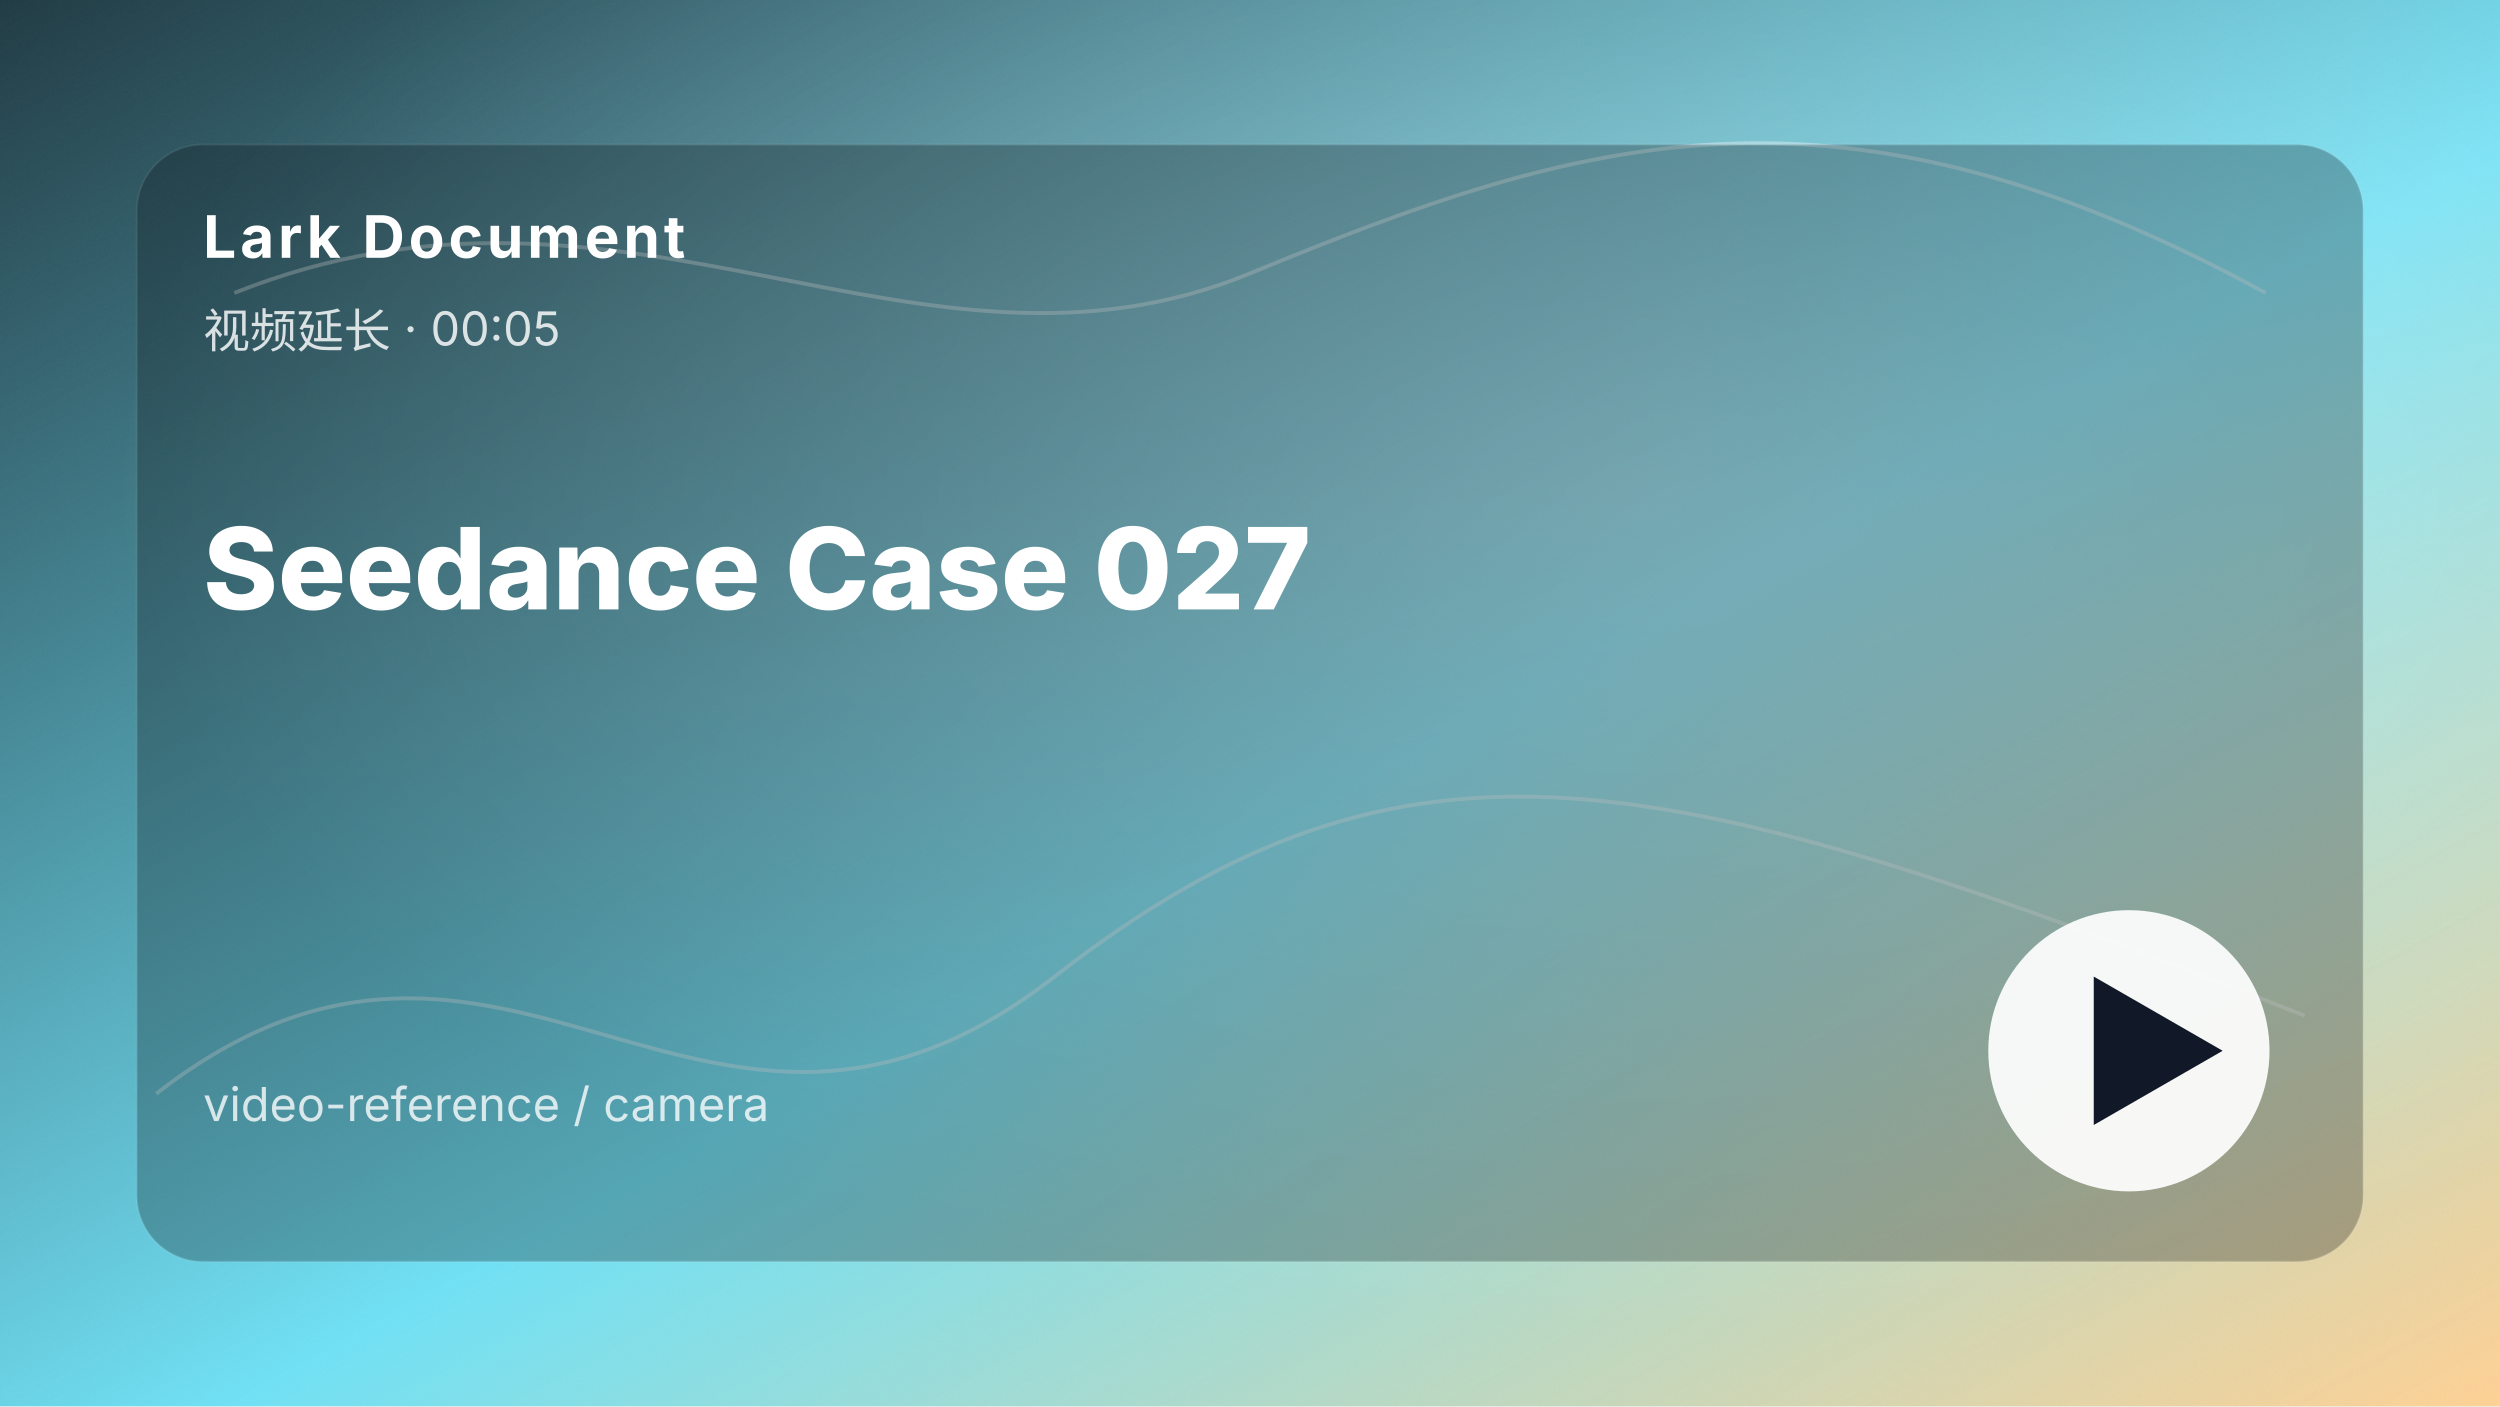
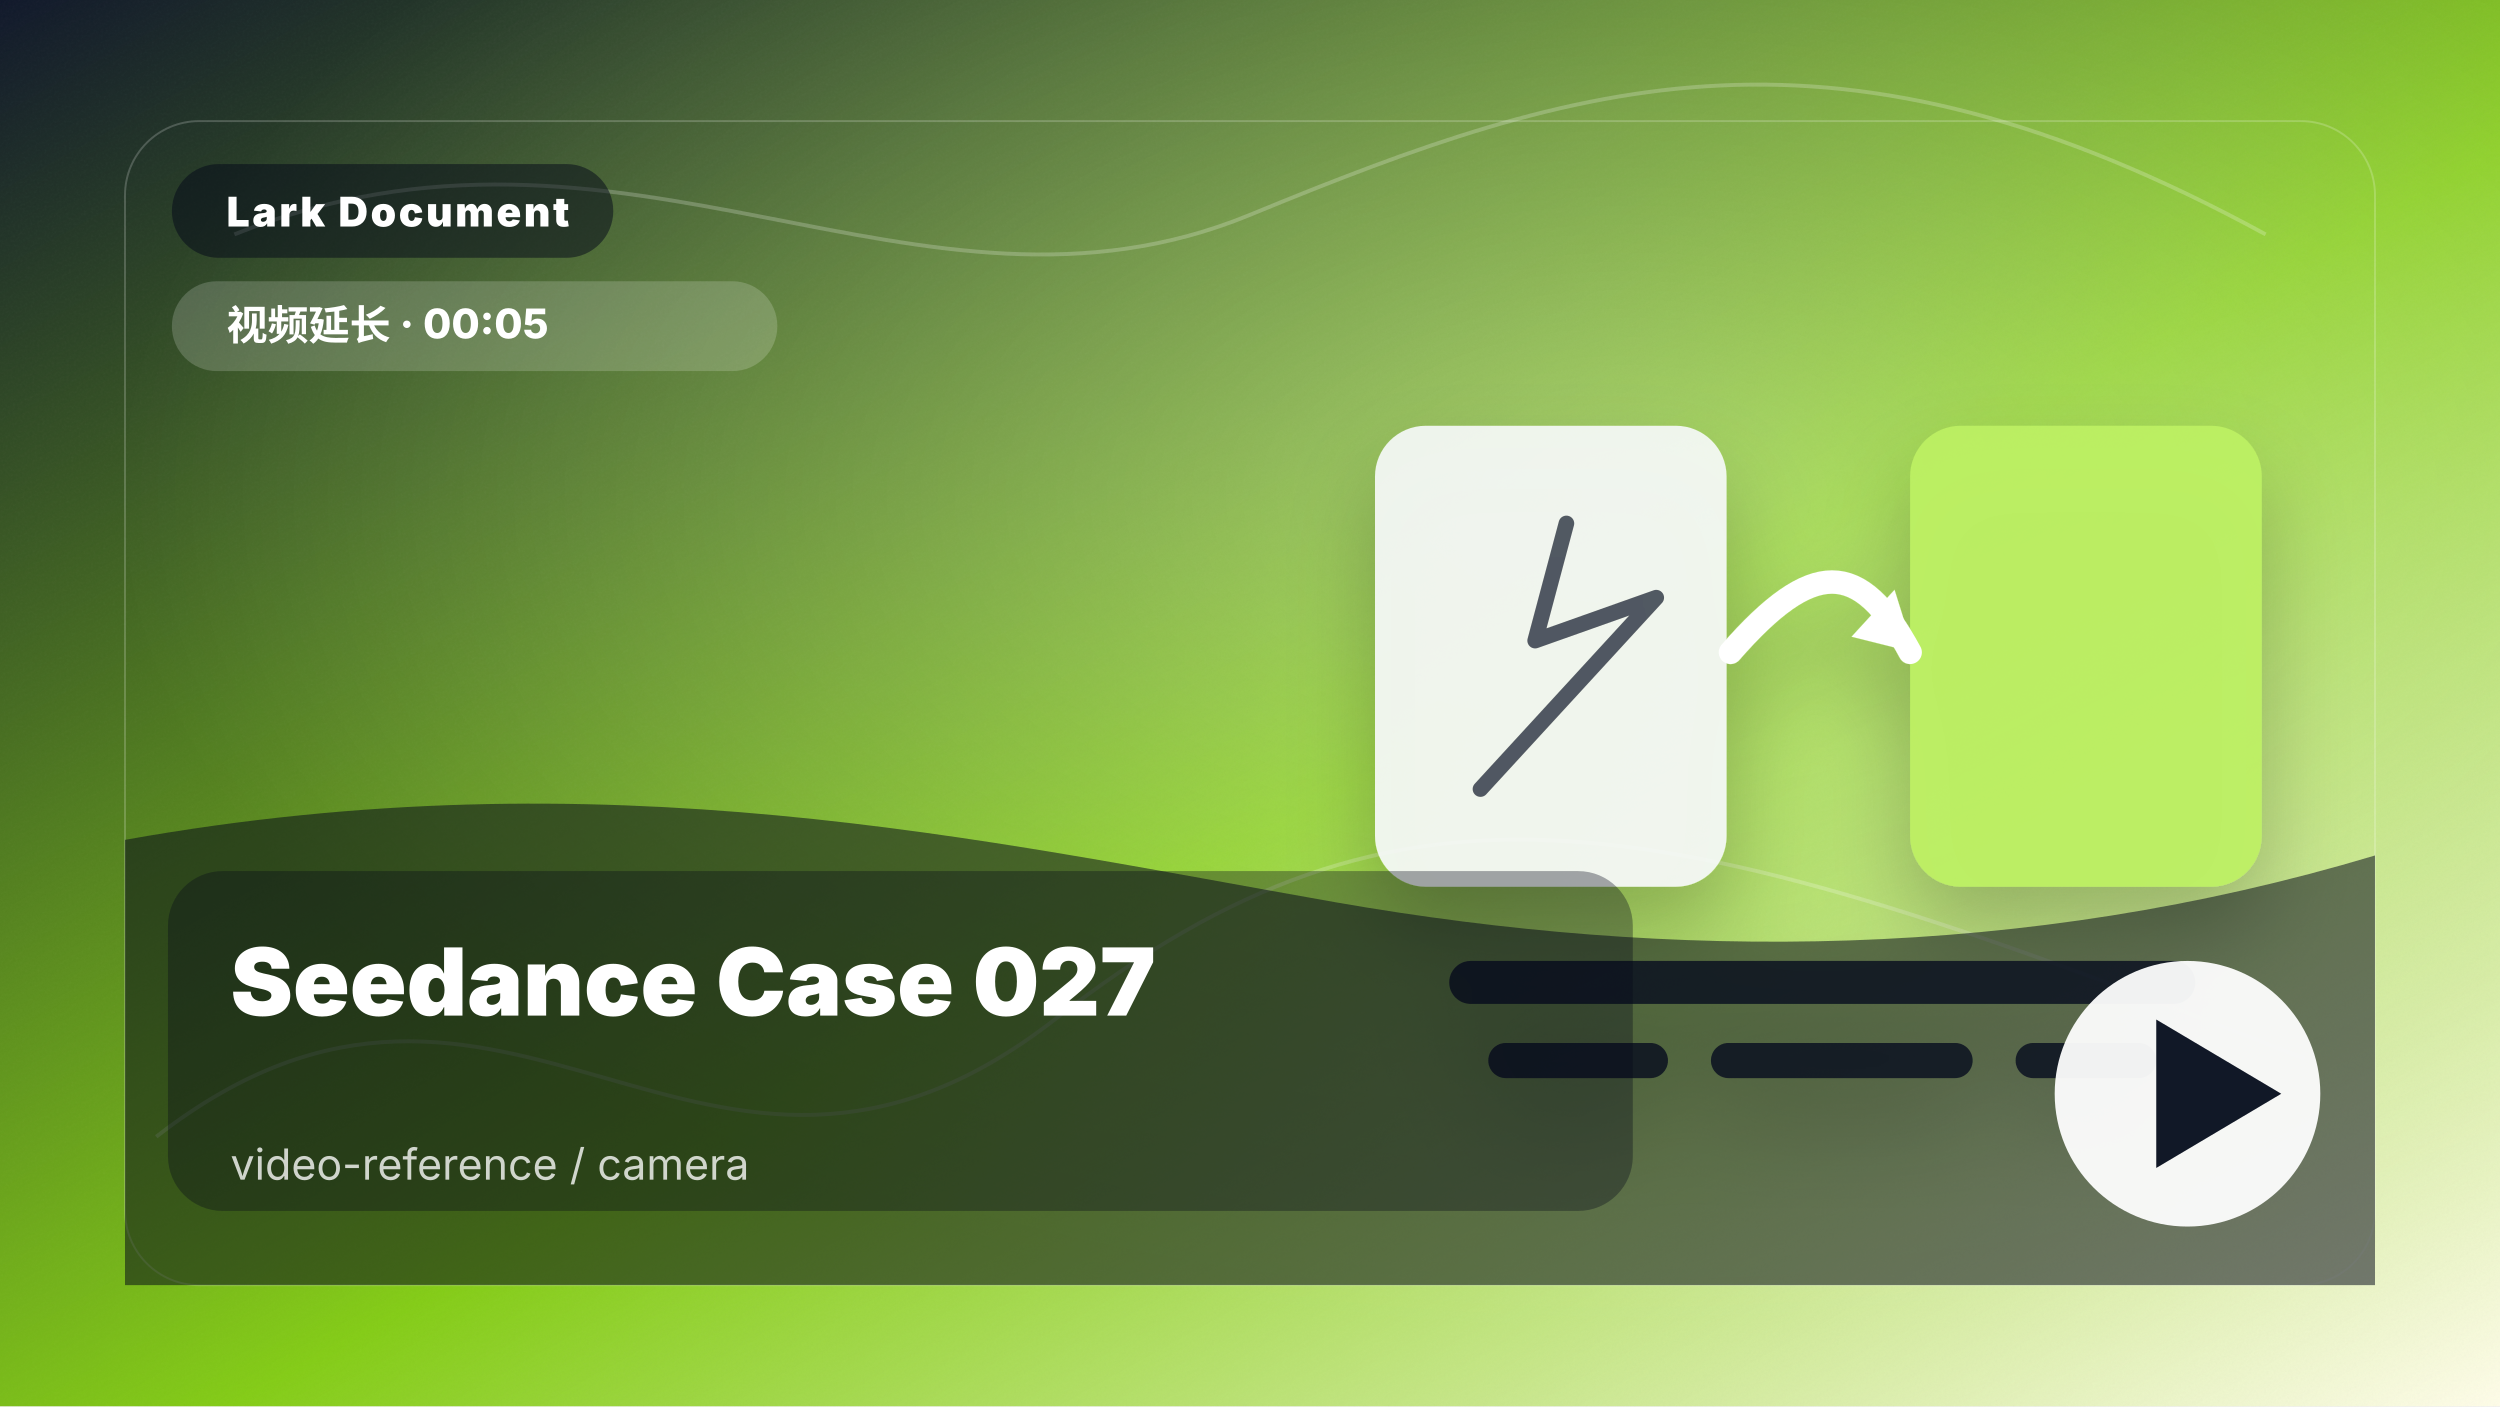
<svg xmlns="http://www.w3.org/2000/svg" width="1280" height="720" viewBox="0 0 1280 720" role="img" aria-label="Seedance Case 027">
  <defs>
    <linearGradient id="bg" x1="0" y1="0" x2="1" y2="1">
-       <stop offset="0%" stop-color="#203a43" />
-       <stop offset="55%" stop-color="#70e1f5" />
-       <stop offset="100%" stop-color="#ffd194" />
+       <stop offset="0%" stop-color="#0f172a" />
+       <stop offset="55%" stop-color="#84cc16" />
+       <stop offset="100%" stop-color="#fefce8" />
    </linearGradient>
    <radialGradient id="light" cx="65%" cy="35%" r="60%">
      <stop offset="0%" stop-color="#ffffff" stop-opacity="0.35" />
      <stop offset="100%" stop-color="#ffffff" stop-opacity="0" />
    </radialGradient>
    <filter id="grain">
      <feTurbulence type="fractalNoise" baseFrequency="0.8" numOctaves="2" stitchTiles="stitch" />
      <feColorMatrix type="saturate" values="0" />
      <feComponentTransfer>
        <feFuncA type="table" tableValues="0 0.12" />
      </feComponentTransfer>
    </filter>
+     <filter id="softShadow" x="-20%" y="-20%" width="140%" height="140%">
+       <feDropShadow dx="0" dy="24" stdDeviation="22" flood-color="#000000" flood-opacity="0.24" />
+     </filter>
  </defs>
  <rect width="1280" height="720" fill="url(#bg)" />
  <rect width="1280" height="720" fill="url(#light)" />
  <rect width="1280" height="720" filter="url(#grain)" opacity="0.32" />
-   <g opacity="0.34" fill="none" stroke="#fff" stroke-width="2">
-     <path d="M80 560 C260 420 360 640 540 500 S850 390 1180 520" />
-     <path d="M120 150 C320 70 470 210 640 140 S940 30 1160 150" />
+   <g opacity="0.22" fill="none" stroke="#fff" stroke-width="2">
+     <path d="M80 582 C260 442 360 662 540 522 S850 412 1180 542" />
+     <path d="M120 120 C320 40 470 180 640 110 S940 0 1160 120" />
  </g>
-   <rect x="70" y="74" width="1140" height="572" rx="34" fill="#0b0f12" opacity="0.28" stroke="#fff" stroke-opacity="0.24" />
-   <text x="104" y="132" fill="#ffffff" font-family="Inter, Arial, sans-serif" font-size="30" font-weight="700" letter-spacing="2">Lark Document</text>
-   <text x="104" y="178" fill="#ffffff" opacity="0.82" font-family="Inter, Arial, sans-serif" font-size="24">视频延长 · 00:05</text>
-   <text x="104" y="312" fill="#ffffff" font-family="Inter, Arial, sans-serif" font-size="58" font-weight="800">Seedance Case 027</text>
-   <text x="104" y="574" fill="#ffffff" opacity="0.78" font-family="Inter, Arial, sans-serif" font-size="24">video-reference / camera</text>
-   <circle cx="1090" cy="538" r="72" fill="#ffffff" opacity="0.92" />
-   <path d="M1072 500 L1072 576 L1138 538 Z" fill="#111827" />
+   <g filter="url(#softShadow)">
+     <g transform="translate(650 132)">
+       <rect x="54" y="86" width="180" height="236" rx="26" fill="#f8fafc" opacity="0.9" />
+       <rect x="328" y="86" width="180" height="236" rx="26" fill="#bef264" opacity="0.9" />
+       <path d="M236 202 C278 154 302 154 328 202" fill="none" stroke="#fff" stroke-width="12" stroke-linecap="round" />
+       <path d="M320 170 L330 202 L298 194" fill="#fff" />
+       <g fill="#111827" opacity="0.82">
+         <rect x="92" y="360" width="382" height="22" rx="11" />
+         <rect x="112" y="402" width="92" height="18" rx="9" />
+         <rect x="226" y="402" width="134" height="18" rx="9" />
+         <rect x="382" y="402" width="72" height="18" rx="9" />
+       </g>
+       <path d="M152 136 L136 196 L198 174 L108 272" fill="none" stroke="#111827" stroke-width="8" stroke-linecap="round" stroke-linejoin="round" opacity="0.7" />
+     </g>
+   </g>
+   <rect x="64" y="62" width="1152" height="596" rx="38" fill="none" stroke="#fff" stroke-opacity="0.2" />
+   <rect x="88" y="84" width="226" height="48" rx="24" fill="#020617" opacity="0.5" />
+   <text x="116" y="116" fill="#ffffff" font-family="Inter, Arial, sans-serif" font-size="21" font-weight="850" letter-spacing="1.3">Lark Document</text>
+   <rect x="88" y="144" width="310" height="46" rx="23" fill="#ffffff" opacity="0.18" />
+   <text x="116" y="174" fill="#ffffff" font-family="Inter, Arial, sans-serif" font-size="21" font-weight="760">视频延长 · 00:05</text>
+   <path d="M64 430 C310 386 502 430 684 462 C856 492 1036 492 1216 438 V658 H64 Z" fill="#020617" opacity="0.52" />
+   <rect x="86" y="446" width="750" height="174" rx="28" fill="#020617" opacity="0.34" />
+   <text x="118" y="520" fill="#ffffff" font-family="Inter, Arial, sans-serif" font-size="48" font-weight="850">Seedance Case 027</text>
+   <text x="118" y="604" fill="#ffffff" opacity="0.78" font-family="Inter, Arial, sans-serif" font-size="22">video-reference / camera</text>
+   <circle cx="1120" cy="560" r="68" fill="#ffffff" opacity="0.94" />
+   <path d="M1104 522 L1104 598 L1168 560 Z" fill="#111827" />
</svg>
